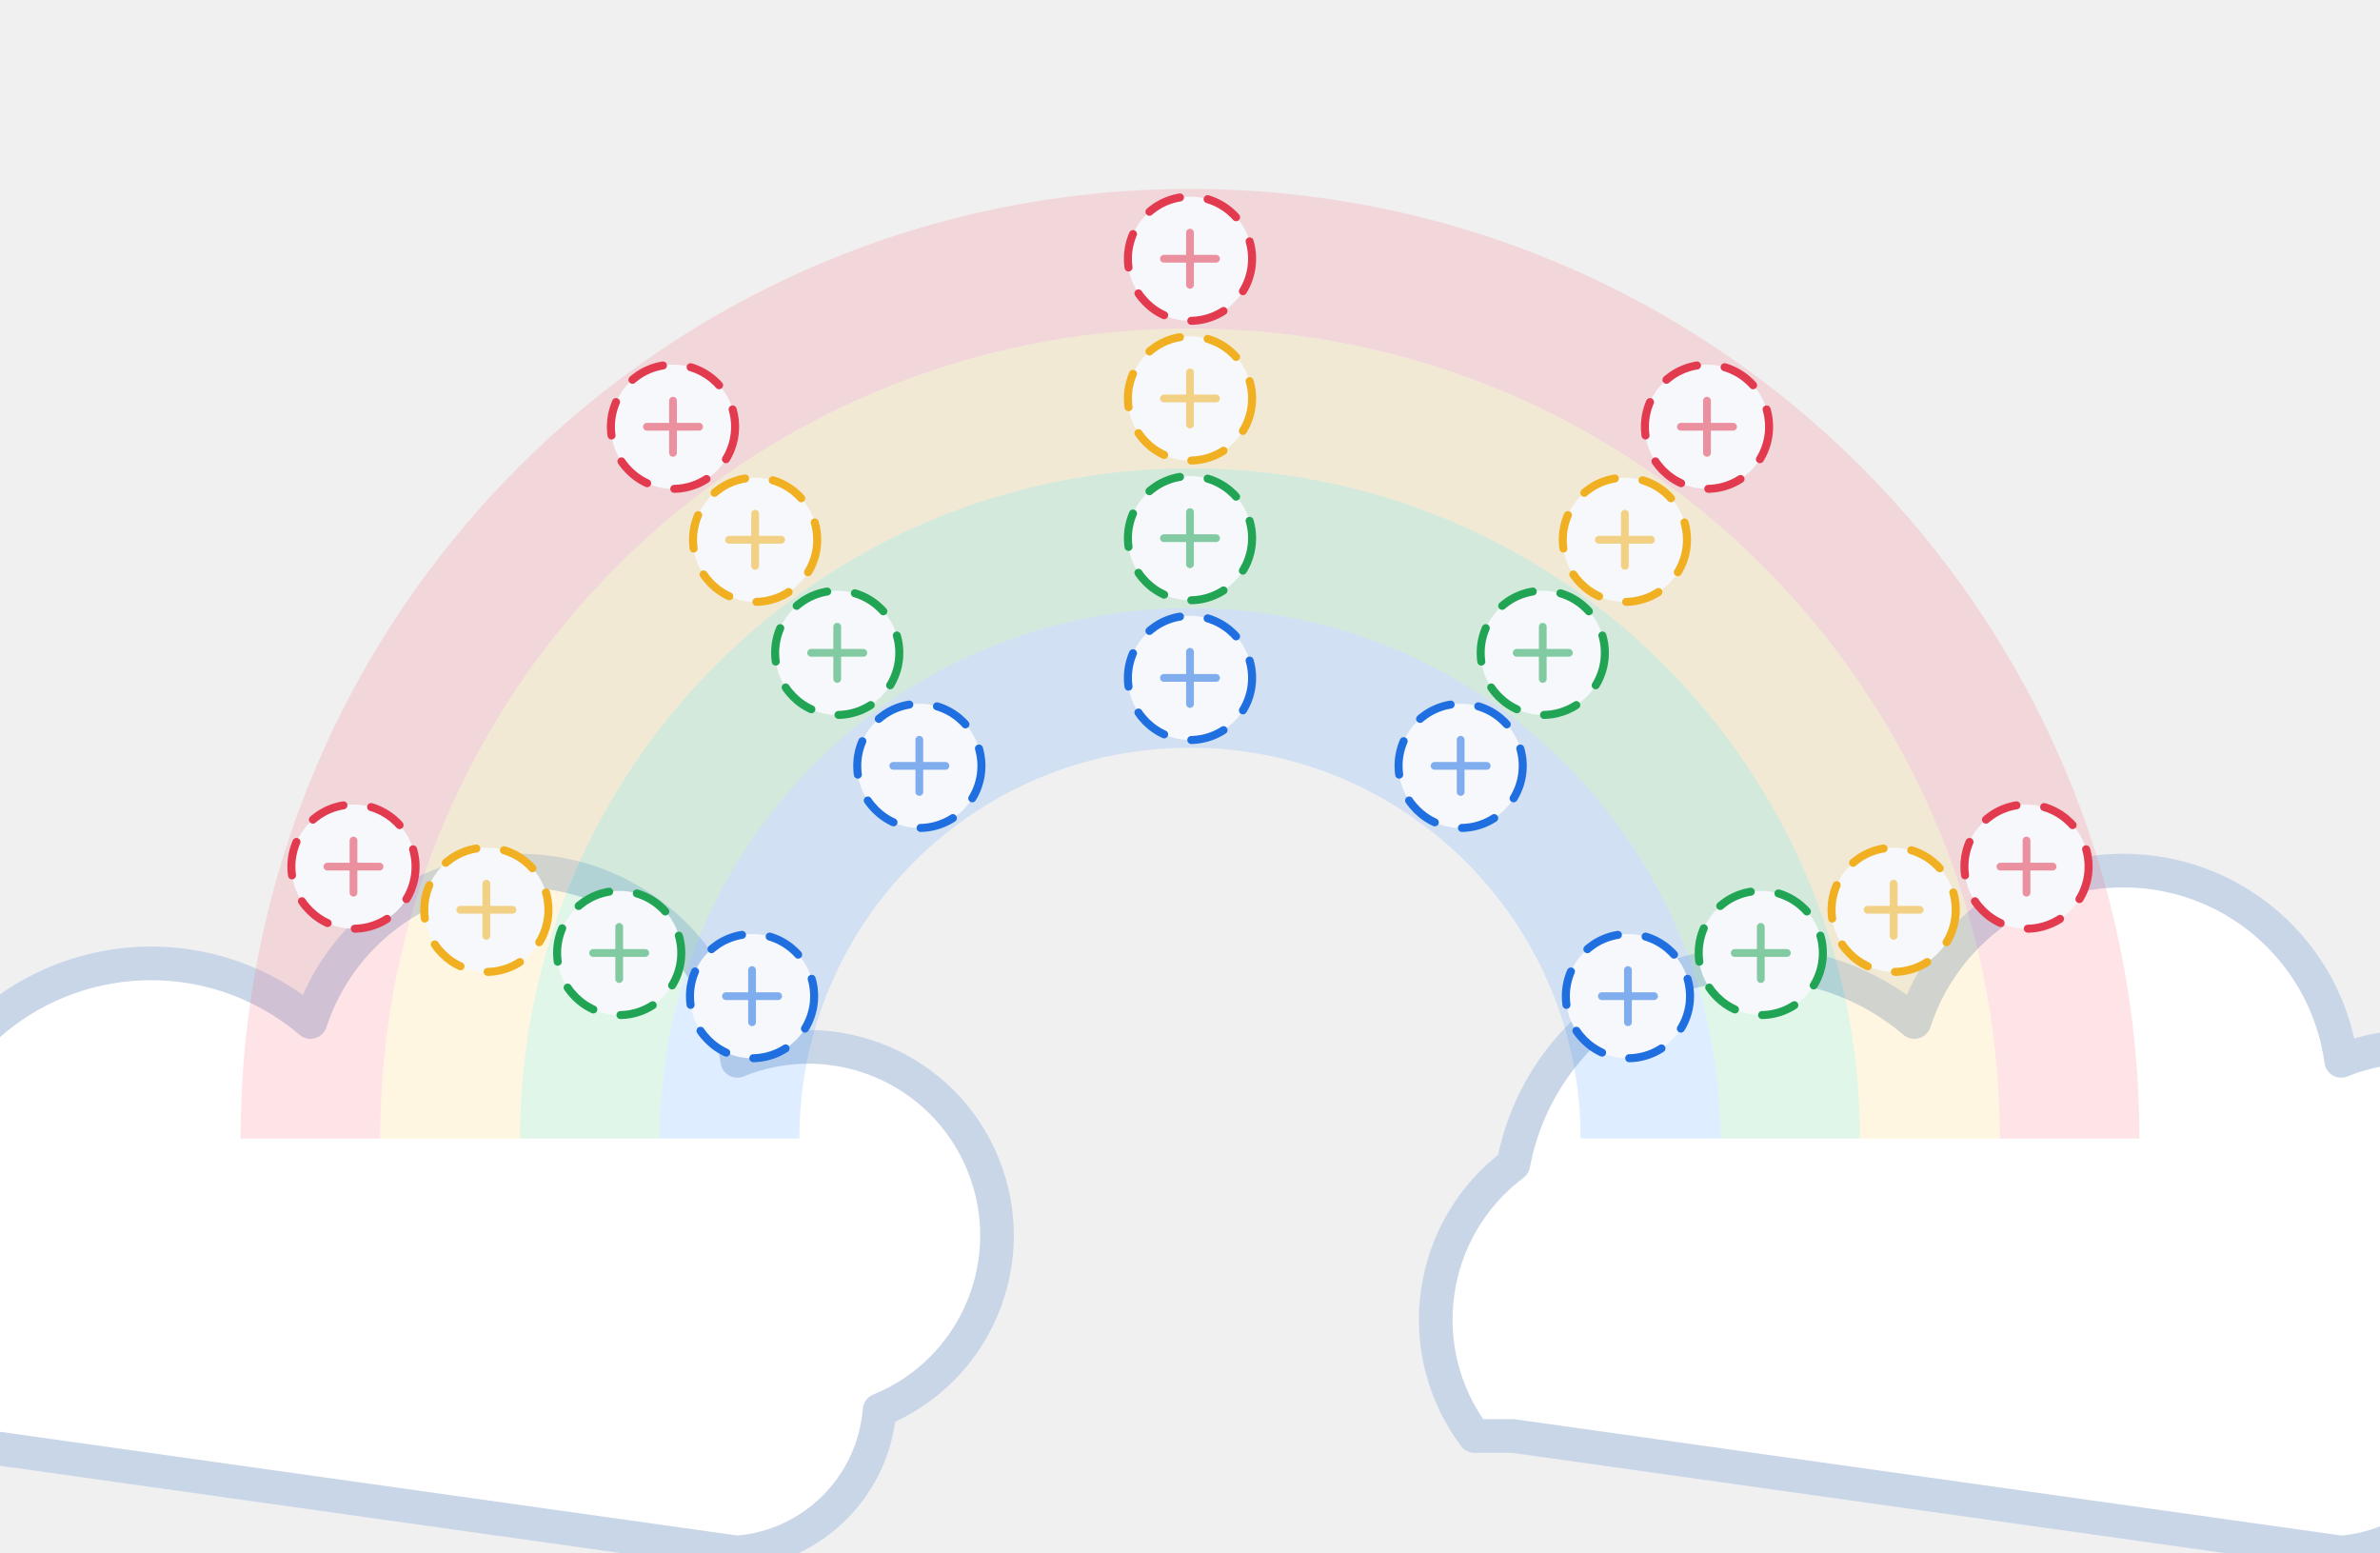
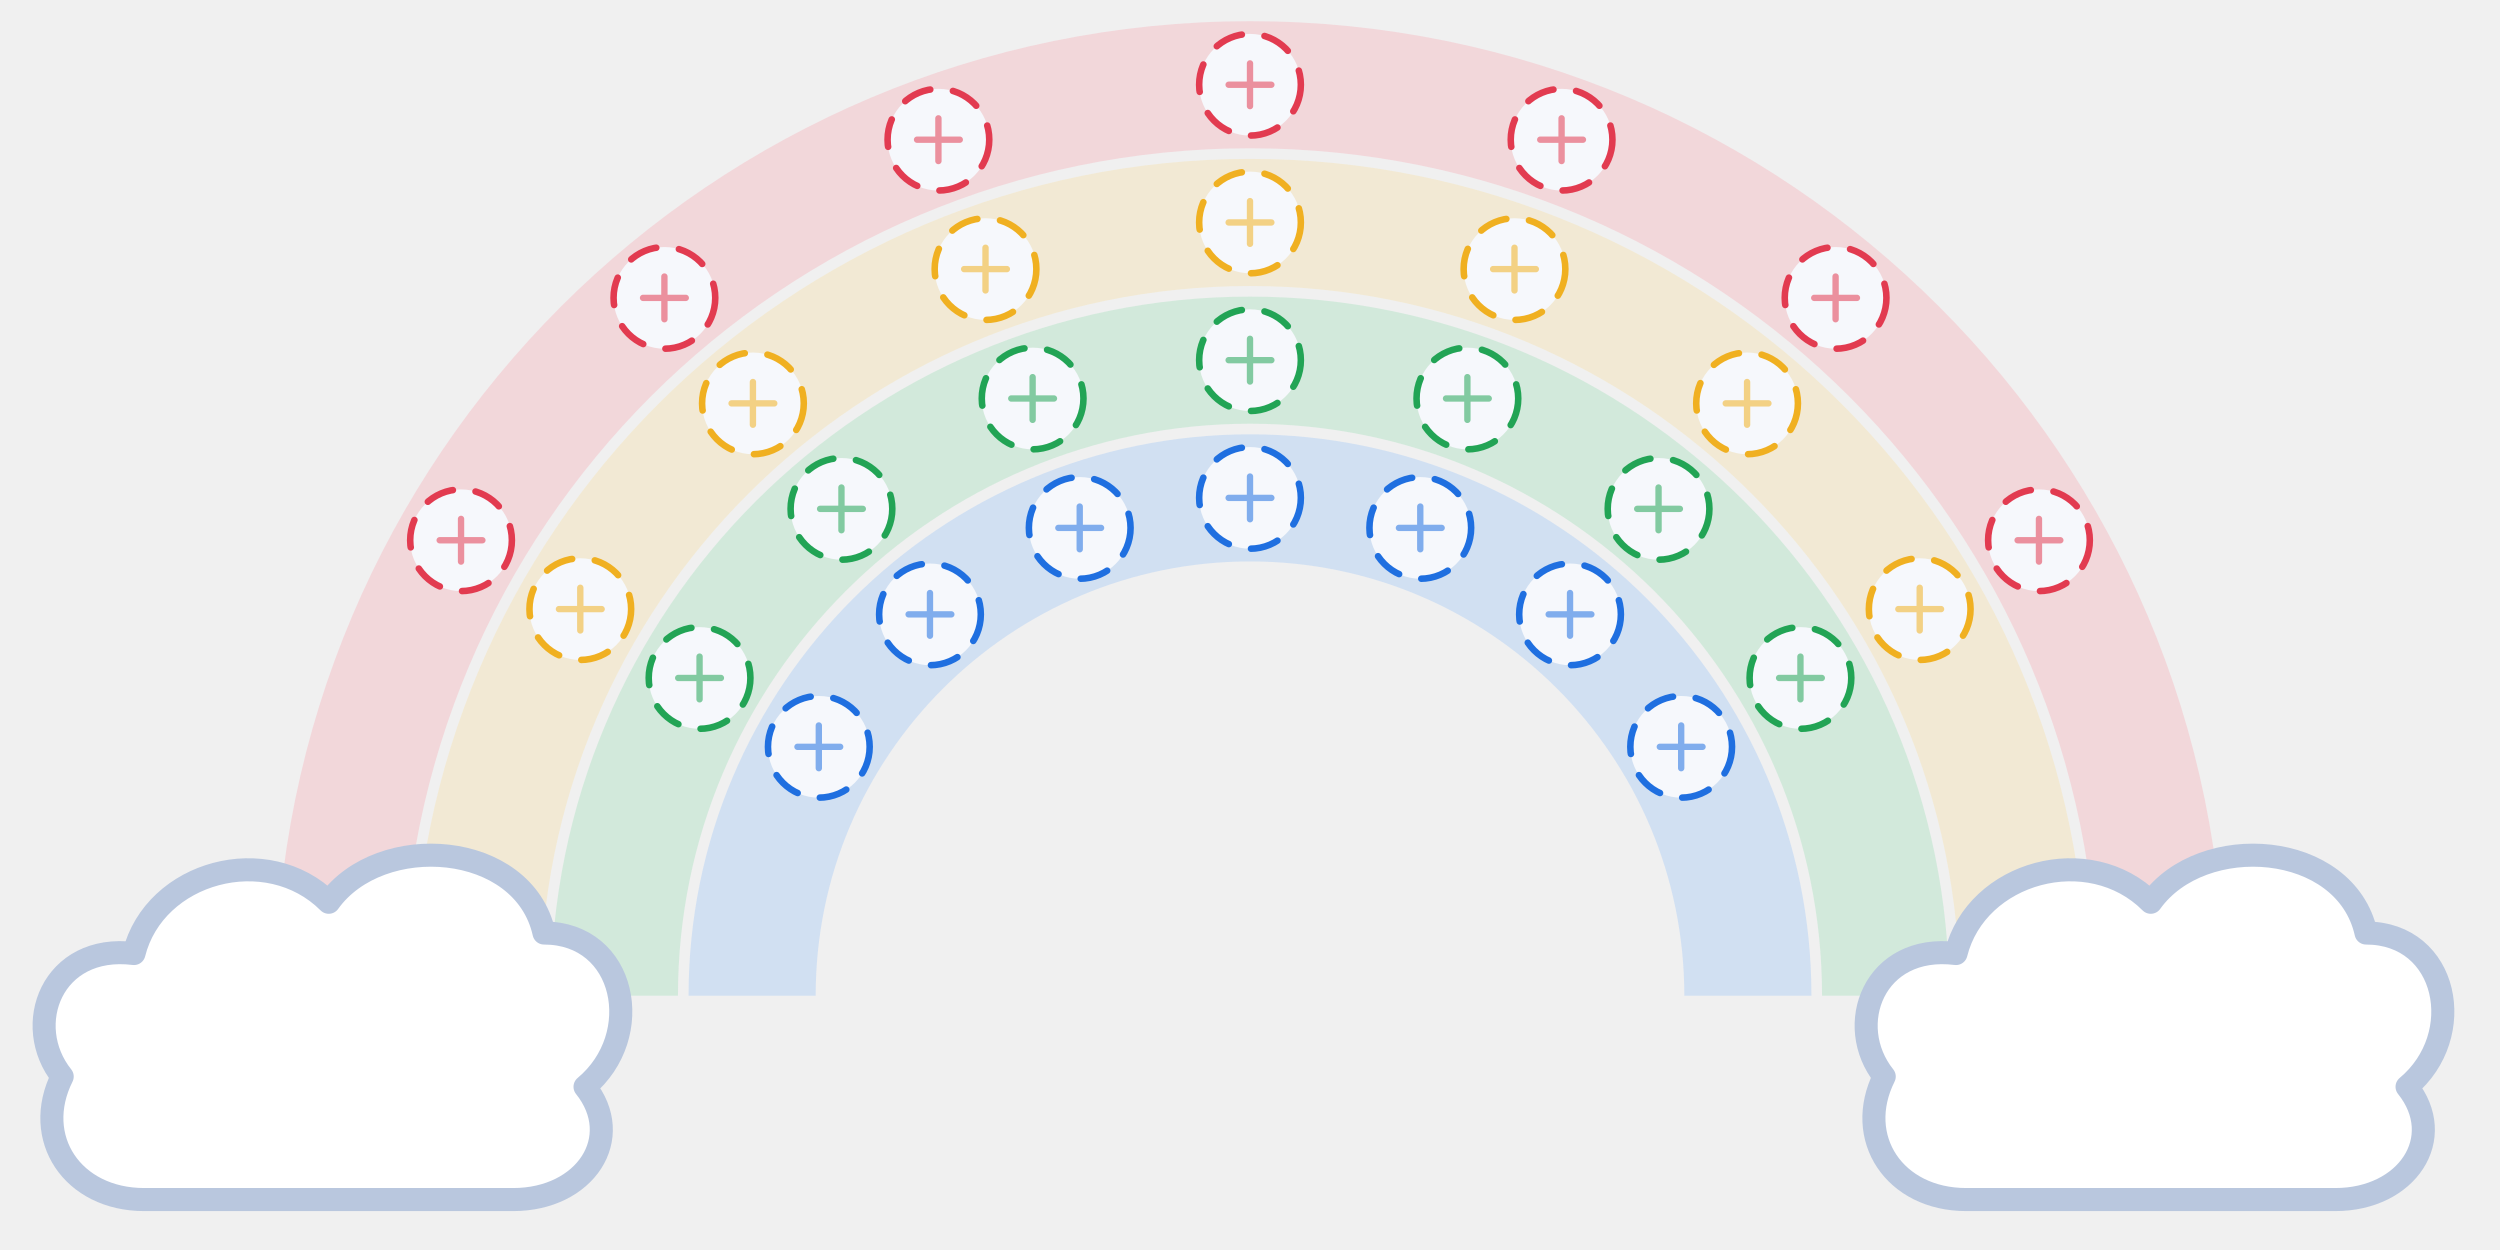
- <svg xmlns="http://www.w3.org/2000/svg" viewBox="0 0 920 600" width="920" height="600" font-family="Fredoka, sans-serif">
-   <path d="M-50.0,555.0 a75.0,75.0 0 0 1 15.0,-105.0 a95.0,95.0 0 0 1 155.0,-55 a85.0,85.0 0 0 1 165.0,15.0 a70.0,70.0 0 0 1 55,135.0 a60.0,60.0 0 0 1 -55,55 L-35.0,555.0 Z" fill="#FFFFFF" stroke="#C9D6E8" stroke-width="13" stroke-linejoin="round" />
-   <path d="M570.0,555.0 a75.0,75.0 0 0 1 15.0,-105.0 a95.0,95.0 0 0 1 155.0,-55 a85.0,85.0 0 0 1 165.0,15.0 a70.0,70.0 0 0 1 55,135.0 a60.0,60.0 0 0 1 -55,55 L585.0,555.0 Z" fill="#FFFFFF" stroke="#C9D6E8" stroke-width="13" stroke-linejoin="round" />
-   <path d="M120,440 A340,340 0 0 1 800,440" fill="none" stroke="#FF5168" stroke-width="54" opacity="0.16" />
-   <path d="M174,440 A286,286 0 0 1 746,440" fill="none" stroke="#FFC83D" stroke-width="54" opacity="0.16" />
-   <path d="M228,440 A232,232 0 0 1 692,440" fill="none" stroke="#34C76E" stroke-width="54" opacity="0.16" />
-   <path d="M282,440 A178,178 0 0 1 638,440" fill="none" stroke="#2E8BFF" stroke-width="54" opacity="0.16" />
-   <circle cx="136.641" cy="334.934" r="24" fill="#F6F8FC" stroke="#E23B50" stroke-width="3.1" stroke-dasharray="13.2 10.8" stroke-linecap="round" />
-   <path d="M126.561,334.934 H146.721 M136.641,324.854 V345.014" stroke="#E23B50" stroke-width="3.0" stroke-linecap="round" opacity="0.55" />
-   <circle cx="260.153" cy="164.934" r="24" fill="#F6F8FC" stroke="#E23B50" stroke-width="3.1" stroke-dasharray="13.2 10.8" stroke-linecap="round" />
-   <path d="M250.073,164.934 H270.233 M260.153,154.854 V175.014" stroke="#E23B50" stroke-width="3.0" stroke-linecap="round" opacity="0.55" />
-   <circle cx="460.0" cy="100.0" r="24" fill="#F6F8FC" stroke="#E23B50" stroke-width="3.1" stroke-dasharray="13.2 10.8" stroke-linecap="round" />
-   <path d="M449.92,100.0 H470.08 M460.0,89.92 V110.08" stroke="#E23B50" stroke-width="3.0" stroke-linecap="round" opacity="0.55" />
-   <circle cx="659.847" cy="164.934" r="24" fill="#F6F8FC" stroke="#E23B50" stroke-width="3.1" stroke-dasharray="13.2 10.8" stroke-linecap="round" />
-   <path d="M649.767,164.934 H669.927 M659.847,154.854 V175.014" stroke="#E23B50" stroke-width="3.0" stroke-linecap="round" opacity="0.55" />
-   <circle cx="783.359" cy="334.934" r="24" fill="#F6F8FC" stroke="#E23B50" stroke-width="3.1" stroke-dasharray="13.2 10.8" stroke-linecap="round" />
-   <path d="M773.279,334.934 H793.439 M783.359,324.854 V345.014" stroke="#E23B50" stroke-width="3.0" stroke-linecap="round" opacity="0.55" />
-   <circle cx="187.998" cy="351.621" r="24" fill="#F6F8FC" stroke="#F0B021" stroke-width="3.1" stroke-dasharray="13.2 10.8" stroke-linecap="round" />
-   <path d="M177.918,351.621 H198.078 M187.998,341.541 V361.701" stroke="#F0B021" stroke-width="3.0" stroke-linecap="round" opacity="0.55" />
-   <circle cx="291.893" cy="208.621" r="24" fill="#F6F8FC" stroke="#F0B021" stroke-width="3.1" stroke-dasharray="13.2 10.8" stroke-linecap="round" />
-   <path d="M281.813,208.621 H301.973 M291.893,198.541 V218.701" stroke="#F0B021" stroke-width="3.0" stroke-linecap="round" opacity="0.55" />
-   <circle cx="460.0" cy="154.0" r="24" fill="#F6F8FC" stroke="#F0B021" stroke-width="3.1" stroke-dasharray="13.2 10.8" stroke-linecap="round" />
-   <path d="M449.92,154.0 H470.08 M460.0,143.92 V164.08" stroke="#F0B021" stroke-width="3.0" stroke-linecap="round" opacity="0.55" />
-   <circle cx="628.107" cy="208.621" r="24" fill="#F6F8FC" stroke="#F0B021" stroke-width="3.1" stroke-dasharray="13.2 10.8" stroke-linecap="round" />
-   <path d="M618.027,208.621 H638.187 M628.107,198.541 V218.701" stroke="#F0B021" stroke-width="3.0" stroke-linecap="round" opacity="0.55" />
-   <circle cx="732.002" cy="351.621" r="24" fill="#F6F8FC" stroke="#F0B021" stroke-width="3.1" stroke-dasharray="13.2 10.8" stroke-linecap="round" />
-   <path d="M721.922,351.621 H742.082 M732.002,341.541 V361.701" stroke="#F0B021" stroke-width="3.0" stroke-linecap="round" opacity="0.55" />
-   <circle cx="239.355" cy="368.308" r="24" fill="#F6F8FC" stroke="#22A455" stroke-width="3.1" stroke-dasharray="13.2 10.8" stroke-linecap="round" />
-   <path d="M229.275,368.308 H249.435 M239.355,358.228 V378.388" stroke="#22A455" stroke-width="3.0" stroke-linecap="round" opacity="0.55" />
-   <circle cx="323.634" cy="252.308" r="24" fill="#F6F8FC" stroke="#22A455" stroke-width="3.1" stroke-dasharray="13.2 10.8" stroke-linecap="round" />
-   <path d="M313.554,252.308 H333.714 M323.634,242.228 V262.388" stroke="#22A455" stroke-width="3.0" stroke-linecap="round" opacity="0.55" />
-   <circle cx="460.0" cy="208.0" r="24" fill="#F6F8FC" stroke="#22A455" stroke-width="3.1" stroke-dasharray="13.2 10.8" stroke-linecap="round" />
-   <path d="M449.92,208.0 H470.08 M460.0,197.92 V218.08" stroke="#22A455" stroke-width="3.0" stroke-linecap="round" opacity="0.55" />
-   <circle cx="596.366" cy="252.308" r="24" fill="#F6F8FC" stroke="#22A455" stroke-width="3.1" stroke-dasharray="13.2 10.8" stroke-linecap="round" />
-   <path d="M586.286,252.308 H606.446 M596.366,242.228 V262.388" stroke="#22A455" stroke-width="3.0" stroke-linecap="round" opacity="0.55" />
-   <circle cx="680.645" cy="368.308" r="24" fill="#F6F8FC" stroke="#22A455" stroke-width="3.1" stroke-dasharray="13.2 10.8" stroke-linecap="round" />
-   <path d="M670.565,368.308 H690.725 M680.645,358.228 V378.388" stroke="#22A455" stroke-width="3.0" stroke-linecap="round" opacity="0.55" />
-   <circle cx="290.712" cy="384.995" r="24" fill="#F6F8FC" stroke="#1F6FE0" stroke-width="3.1" stroke-dasharray="13.2 10.8" stroke-linecap="round" />
-   <path d="M280.632,384.995 H300.792 M290.712,374.915 V395.075" stroke="#1F6FE0" stroke-width="3.0" stroke-linecap="round" opacity="0.55" />
-   <circle cx="355.374" cy="295.995" r="24" fill="#F6F8FC" stroke="#1F6FE0" stroke-width="3.1" stroke-dasharray="13.2 10.8" stroke-linecap="round" />
-   <path d="M345.294,295.995 H365.454 M355.374,285.915 V306.075" stroke="#1F6FE0" stroke-width="3.0" stroke-linecap="round" opacity="0.55" />
-   <circle cx="460.0" cy="262.0" r="24" fill="#F6F8FC" stroke="#1F6FE0" stroke-width="3.1" stroke-dasharray="13.2 10.8" stroke-linecap="round" />
-   <path d="M449.92,262.0 H470.08 M460.0,251.92 V272.08" stroke="#1F6FE0" stroke-width="3.0" stroke-linecap="round" opacity="0.55" />
-   <circle cx="564.626" cy="295.995" r="24" fill="#F6F8FC" stroke="#1F6FE0" stroke-width="3.1" stroke-dasharray="13.2 10.8" stroke-linecap="round" />
-   <path d="M554.546,295.995 H574.706 M564.626,285.915 V306.075" stroke="#1F6FE0" stroke-width="3.0" stroke-linecap="round" opacity="0.55" />
-   <circle cx="629.288" cy="384.995" r="24" fill="#F6F8FC" stroke="#1F6FE0" stroke-width="3.1" stroke-dasharray="13.2 10.8" stroke-linecap="round" />
-   <path d="M619.208,384.995 H639.368 M629.288,374.915 V395.075" stroke="#1F6FE0" stroke-width="3.0" stroke-linecap="round" opacity="0.55" />
+ <svg xmlns="http://www.w3.org/2000/svg" viewBox="0 0 1180 590" width="1180" height="590" font-family="Fredoka, sans-serif">
+   <path d="M160,470 A430,430 0 0 1 1020,470" fill="none" stroke="#FF5168" stroke-width="60" opacity="0.16" />
+   <path d="M225,470 A365,365 0 0 1 955,470" fill="none" stroke="#FFC83D" stroke-width="60" opacity="0.16" />
+   <path d="M290,470 A300,300 0 0 1 890,470" fill="none" stroke="#34C76E" stroke-width="60" opacity="0.16" />
+   <path d="M355,470 A235,235 0 0 1 825,470" fill="none" stroke="#2E8BFF" stroke-width="60" opacity="0.16" />
+   <circle cx="962.391" cy="255" r="24" fill="#F6F8FC" stroke="#E23B50" stroke-width="3.1" stroke-dasharray="13.2 10.8" stroke-linecap="round" />
+   <path d="M952.311,255 H972.471 M962.391,244.92 V265.08" stroke="#E23B50" stroke-width="3.0" stroke-linecap="round" opacity="0.55" />
+   <circle cx="866.399" cy="140.601" r="24" fill="#F6F8FC" stroke="#E23B50" stroke-width="3.1" stroke-dasharray="13.2 10.8" stroke-linecap="round" />
+   <path d="M856.319,140.601 H876.479 M866.399,130.521 V150.681" stroke="#E23B50" stroke-width="3.0" stroke-linecap="round" opacity="0.55" />
+   <circle cx="737.069" cy="65.932" r="24" fill="#F6F8FC" stroke="#E23B50" stroke-width="3.1" stroke-dasharray="13.2 10.8" stroke-linecap="round" />
+   <path d="M726.989,65.932 H747.149 M737.069,55.852 V76.012" stroke="#E23B50" stroke-width="3.0" stroke-linecap="round" opacity="0.55" />
+   <circle cx="590.0" cy="40.0" r="24" fill="#F6F8FC" stroke="#E23B50" stroke-width="3.1" stroke-dasharray="13.2 10.8" stroke-linecap="round" />
+   <path d="M579.92,40.0 H600.08 M590.0,29.92 V50.08" stroke="#E23B50" stroke-width="3.0" stroke-linecap="round" opacity="0.55" />
+   <circle cx="442.931" cy="65.932" r="24" fill="#F6F8FC" stroke="#E23B50" stroke-width="3.1" stroke-dasharray="13.2 10.8" stroke-linecap="round" />
+   <path d="M432.851,65.932 H453.011 M442.931,55.852 V76.012" stroke="#E23B50" stroke-width="3.0" stroke-linecap="round" opacity="0.55" />
+   <circle cx="313.601" cy="140.601" r="24" fill="#F6F8FC" stroke="#E23B50" stroke-width="3.1" stroke-dasharray="13.2 10.8" stroke-linecap="round" />
+   <path d="M303.521,140.601 H323.681 M313.601,130.521 V150.681" stroke="#E23B50" stroke-width="3.0" stroke-linecap="round" opacity="0.55" />
+   <circle cx="217.609" cy="255" r="24" fill="#F6F8FC" stroke="#E23B50" stroke-width="3.1" stroke-dasharray="13.2 10.8" stroke-linecap="round" />
+   <path d="M207.529,255 H227.689 M217.609,244.92 V265.08" stroke="#E23B50" stroke-width="3.0" stroke-linecap="round" opacity="0.55" />
+   <circle cx="906.099" cy="287.5" r="24" fill="#F6F8FC" stroke="#F0B021" stroke-width="3.1" stroke-dasharray="13.2 10.8" stroke-linecap="round" />
+   <path d="M896.019,287.5 H916.179 M906.099,277.42 V297.58" stroke="#F0B021" stroke-width="3.0" stroke-linecap="round" opacity="0.55" />
+   <circle cx="824.617" cy="190.394" r="24" fill="#F6F8FC" stroke="#F0B021" stroke-width="3.1" stroke-dasharray="13.2 10.8" stroke-linecap="round" />
+   <path d="M814.537,190.394 H834.697 M824.617,180.314 V200.474" stroke="#F0B021" stroke-width="3.0" stroke-linecap="round" opacity="0.55" />
+   <circle cx="714.837" cy="127.012" r="24" fill="#F6F8FC" stroke="#F0B021" stroke-width="3.1" stroke-dasharray="13.2 10.8" stroke-linecap="round" />
+   <path d="M704.757,127.012 H724.917 M714.837,116.932 V137.092" stroke="#F0B021" stroke-width="3.0" stroke-linecap="round" opacity="0.55" />
+   <circle cx="590.0" cy="105.0" r="24" fill="#F6F8FC" stroke="#F0B021" stroke-width="3.1" stroke-dasharray="13.2 10.8" stroke-linecap="round" />
+   <path d="M579.92,105.0 H600.08 M590.0,94.92 V115.08" stroke="#F0B021" stroke-width="3.0" stroke-linecap="round" opacity="0.55" />
+   <circle cx="465.163" cy="127.012" r="24" fill="#F6F8FC" stroke="#F0B021" stroke-width="3.1" stroke-dasharray="13.2 10.8" stroke-linecap="round" />
+   <path d="M455.083,127.012 H475.243 M465.163,116.932 V137.092" stroke="#F0B021" stroke-width="3.0" stroke-linecap="round" opacity="0.55" />
+   <circle cx="355.383" cy="190.394" r="24" fill="#F6F8FC" stroke="#F0B021" stroke-width="3.1" stroke-dasharray="13.2 10.8" stroke-linecap="round" />
+   <path d="M345.303,190.394 H365.463 M355.383,180.314 V200.474" stroke="#F0B021" stroke-width="3.0" stroke-linecap="round" opacity="0.55" />
+   <circle cx="273.901" cy="287.5" r="24" fill="#F6F8FC" stroke="#F0B021" stroke-width="3.1" stroke-dasharray="13.2 10.8" stroke-linecap="round" />
+   <path d="M263.821,287.5 H283.981 M273.901,277.42 V297.58" stroke="#F0B021" stroke-width="3.0" stroke-linecap="round" opacity="0.55" />
+   <circle cx="849.808" cy="320.0" r="24" fill="#F6F8FC" stroke="#22A455" stroke-width="3.1" stroke-dasharray="13.2 10.8" stroke-linecap="round" />
+   <path d="M839.728,320.0 H859.888 M849.808,309.92 V330.08" stroke="#22A455" stroke-width="3.0" stroke-linecap="round" opacity="0.55" />
+   <circle cx="782.836" cy="240.187" r="24" fill="#F6F8FC" stroke="#22A455" stroke-width="3.1" stroke-dasharray="13.2 10.8" stroke-linecap="round" />
+   <path d="M772.756,240.187 H792.916 M782.836,230.107 V250.267" stroke="#22A455" stroke-width="3.0" stroke-linecap="round" opacity="0.55" />
+   <circle cx="692.606" cy="188.092" r="24" fill="#F6F8FC" stroke="#22A455" stroke-width="3.1" stroke-dasharray="13.2 10.8" stroke-linecap="round" />
+   <path d="M682.526,188.092 H702.686 M692.606,178.012 V198.172" stroke="#22A455" stroke-width="3.0" stroke-linecap="round" opacity="0.55" />
+   <circle cx="590.0" cy="170.0" r="24" fill="#F6F8FC" stroke="#22A455" stroke-width="3.1" stroke-dasharray="13.2 10.8" stroke-linecap="round" />
+   <path d="M579.92,170.0 H600.08 M590.0,159.92 V180.08" stroke="#22A455" stroke-width="3.0" stroke-linecap="round" opacity="0.55" />
+   <circle cx="487.394" cy="188.092" r="24" fill="#F6F8FC" stroke="#22A455" stroke-width="3.1" stroke-dasharray="13.2 10.8" stroke-linecap="round" />
+   <path d="M477.314,188.092 H497.474 M487.394,178.012 V198.172" stroke="#22A455" stroke-width="3.0" stroke-linecap="round" opacity="0.55" />
+   <circle cx="397.164" cy="240.187" r="24" fill="#F6F8FC" stroke="#22A455" stroke-width="3.1" stroke-dasharray="13.2 10.8" stroke-linecap="round" />
+   <path d="M387.084,240.187 H407.244 M397.164,230.107 V250.267" stroke="#22A455" stroke-width="3.0" stroke-linecap="round" opacity="0.55" />
+   <circle cx="330.192" cy="320.0" r="24" fill="#F6F8FC" stroke="#22A455" stroke-width="3.1" stroke-dasharray="13.2 10.8" stroke-linecap="round" />
+   <path d="M320.112,320.0 H340.272 M330.192,309.92 V330.08" stroke="#22A455" stroke-width="3.0" stroke-linecap="round" opacity="0.55" />
+   <circle cx="793.516" cy="352.5" r="24" fill="#F6F8FC" stroke="#1F6FE0" stroke-width="3.1" stroke-dasharray="13.2 10.8" stroke-linecap="round" />
+   <path d="M783.436,352.5 H803.596 M793.516,342.42 V362.58" stroke="#1F6FE0" stroke-width="3.0" stroke-linecap="round" opacity="0.55" />
+   <circle cx="741.055" cy="289.98" r="24" fill="#F6F8FC" stroke="#1F6FE0" stroke-width="3.1" stroke-dasharray="13.2 10.8" stroke-linecap="round" />
+   <path d="M730.975,289.98 H751.135 M741.055,279.9 V300.06" stroke="#1F6FE0" stroke-width="3.0" stroke-linecap="round" opacity="0.55" />
+   <circle cx="670.375" cy="249.172" r="24" fill="#F6F8FC" stroke="#1F6FE0" stroke-width="3.1" stroke-dasharray="13.2 10.8" stroke-linecap="round" />
+   <path d="M660.295,249.172 H680.455 M670.375,239.092 V259.252" stroke="#1F6FE0" stroke-width="3.0" stroke-linecap="round" opacity="0.55" />
+   <circle cx="590.0" cy="235.0" r="24" fill="#F6F8FC" stroke="#1F6FE0" stroke-width="3.1" stroke-dasharray="13.2 10.8" stroke-linecap="round" />
+   <path d="M579.92,235.0 H600.08 M590.0,224.92 V245.08" stroke="#1F6FE0" stroke-width="3.0" stroke-linecap="round" opacity="0.55" />
+   <circle cx="509.625" cy="249.172" r="24" fill="#F6F8FC" stroke="#1F6FE0" stroke-width="3.1" stroke-dasharray="13.2 10.8" stroke-linecap="round" />
+   <path d="M499.545,249.172 H519.705 M509.625,239.092 V259.252" stroke="#1F6FE0" stroke-width="3.0" stroke-linecap="round" opacity="0.55" />
+   <circle cx="438.945" cy="289.98" r="24" fill="#F6F8FC" stroke="#1F6FE0" stroke-width="3.1" stroke-dasharray="13.2 10.8" stroke-linecap="round" />
+   <path d="M428.865,289.98 H449.025 M438.945,279.9 V300.06" stroke="#1F6FE0" stroke-width="3.0" stroke-linecap="round" opacity="0.55" />
+   <circle cx="386.484" cy="352.5" r="24" fill="#F6F8FC" stroke="#1F6FE0" stroke-width="3.1" stroke-dasharray="13.2 10.8" stroke-linecap="round" />
+   <path d="M376.404,352.5 H396.564 M386.484,342.42 V362.58" stroke="#1F6FE0" stroke-width="3.0" stroke-linecap="round" opacity="0.55" />
+   <g transform="translate(10.00,377.48) scale(2.4194)">
+     <path d="M24,78 C10,78 2,66 8,54 C0,44 6,28 22,30 C26,14 48,8 60,20 C70,6 98,8 102,26 C118,26 122,46 110,56 C118,66 110,78 96,78 Z" fill="#FFFFFF" stroke="#B9C7DE" stroke-width="4.5" stroke-linejoin="round" />
+   </g>
+   <g transform="translate(870.00,377.48) scale(2.4194)">
+     <path d="M24,78 C10,78 2,66 8,54 C0,44 6,28 22,30 C26,14 48,8 60,20 C70,6 98,8 102,26 C118,26 122,46 110,56 C118,66 110,78 96,78 Z" fill="#FFFFFF" stroke="#B9C7DE" stroke-width="4.5" stroke-linejoin="round" />
+   </g>
</svg>
